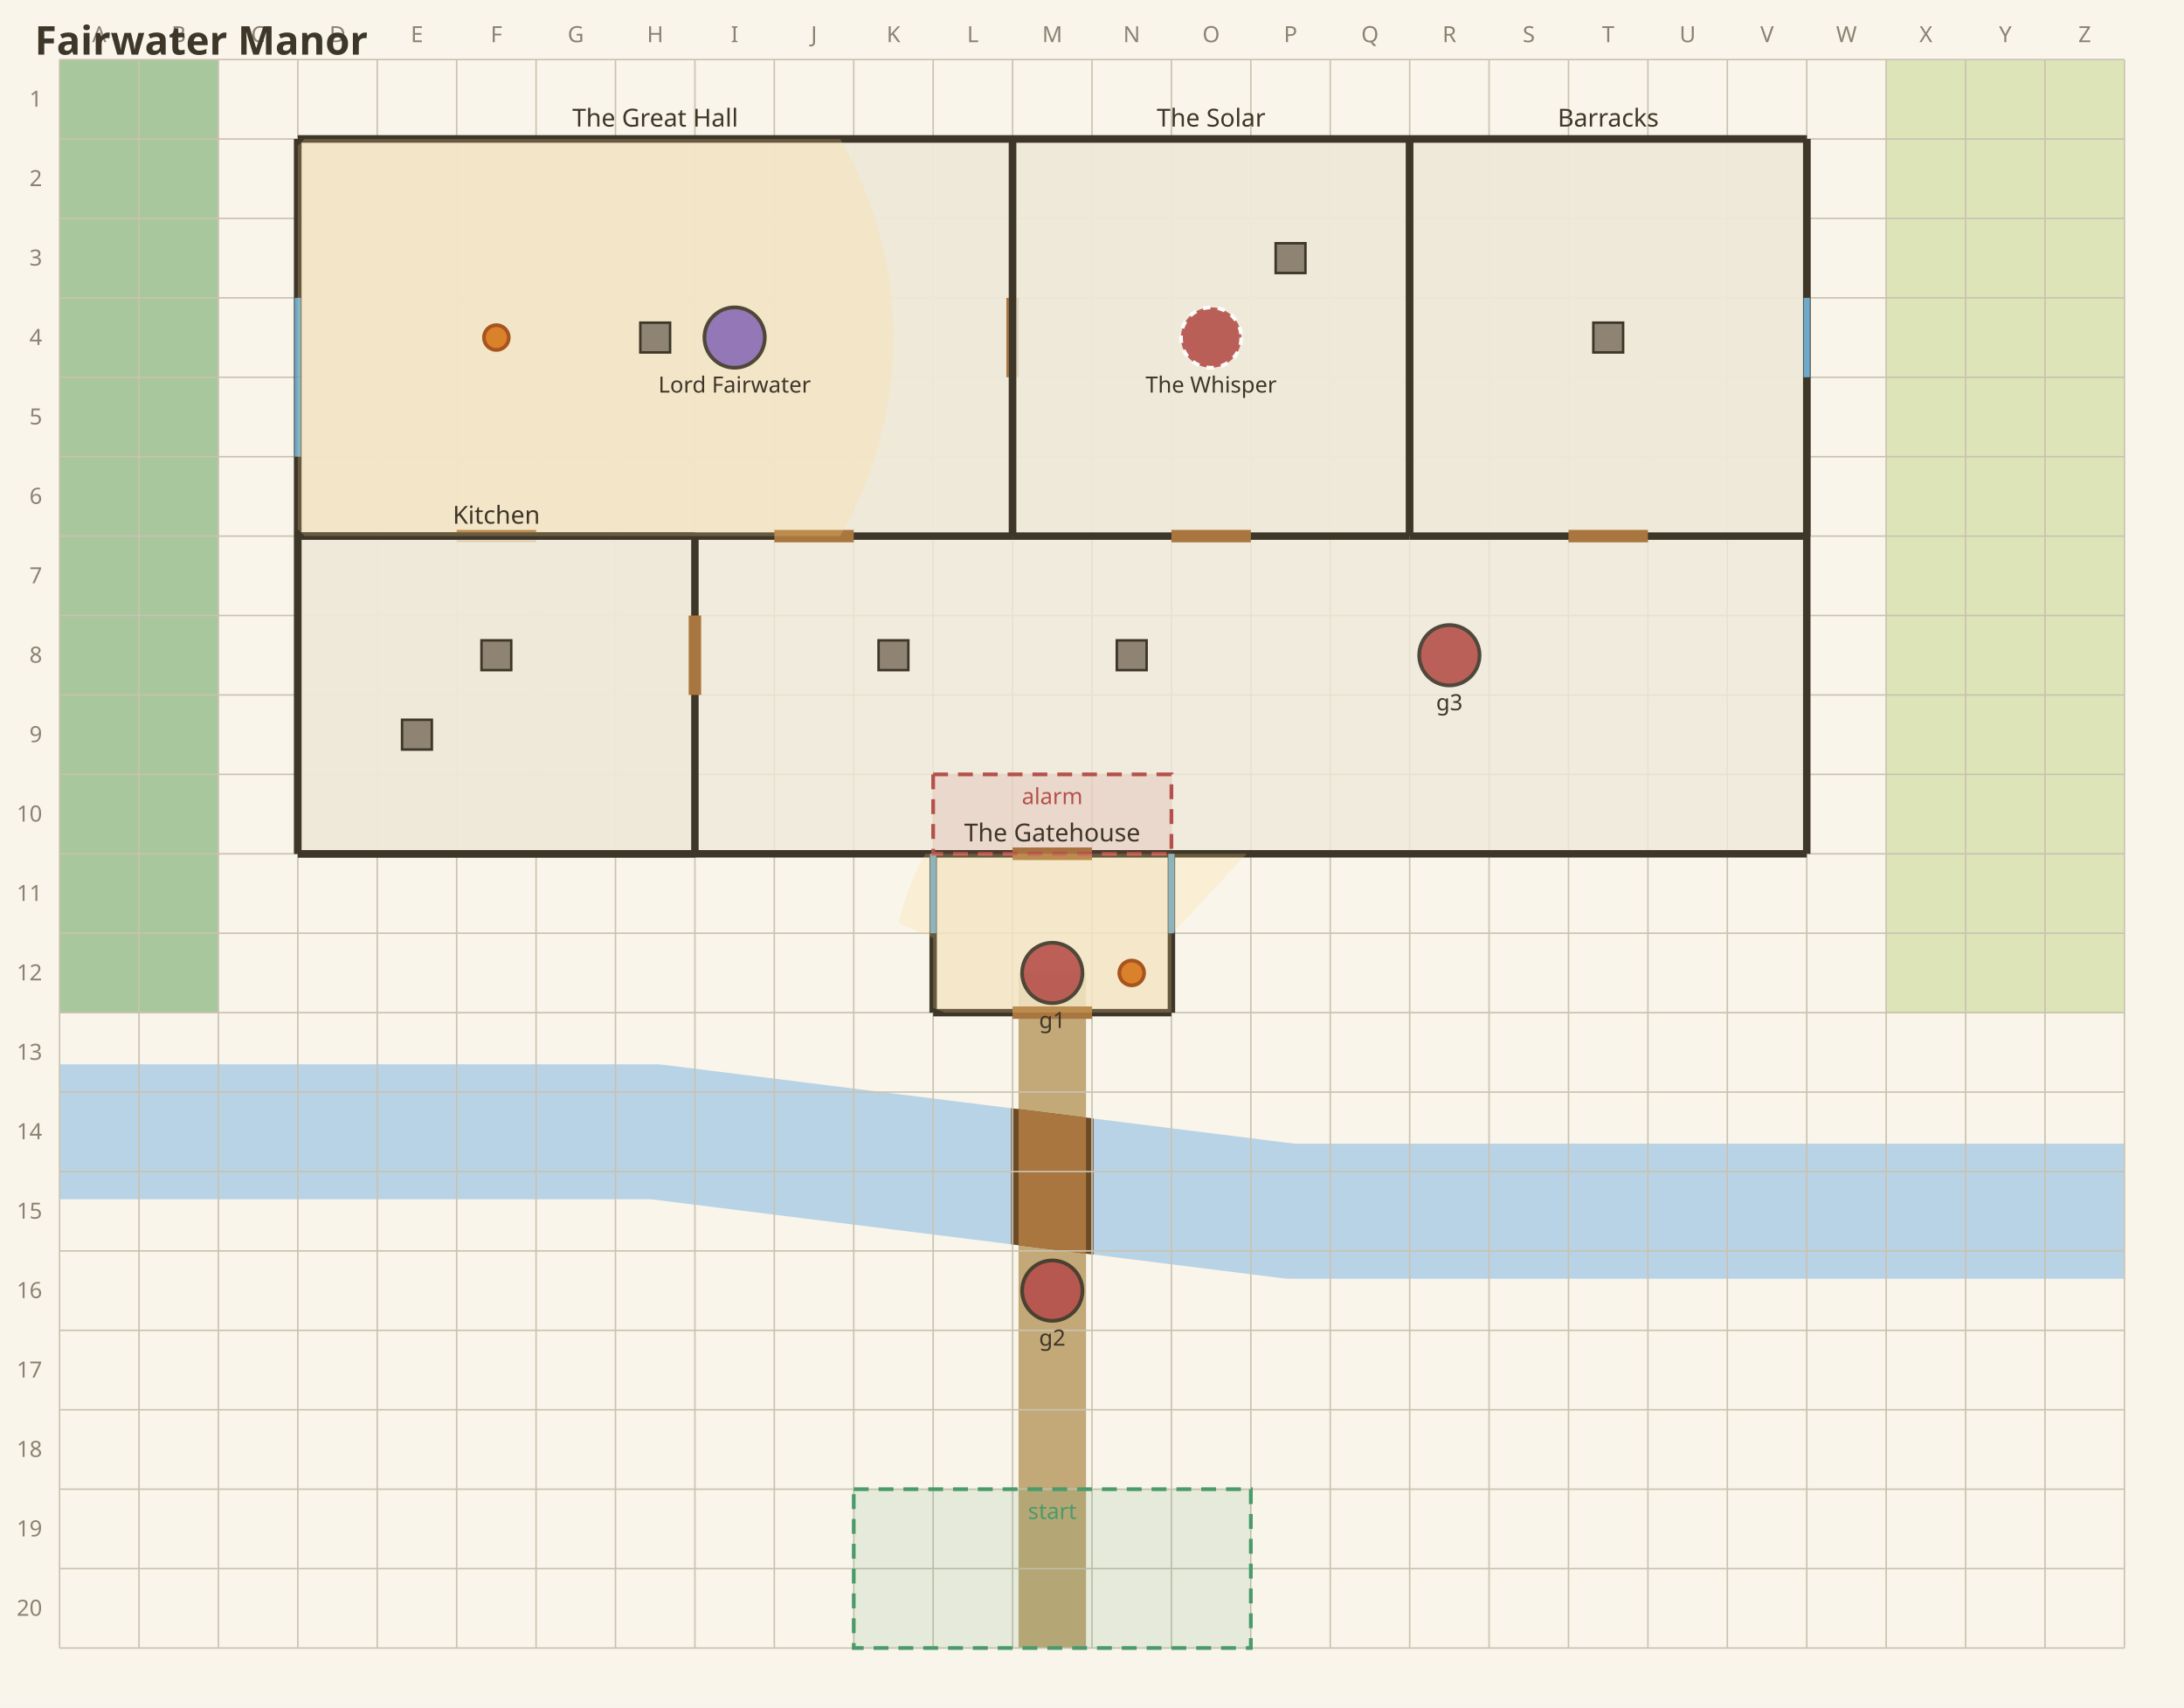
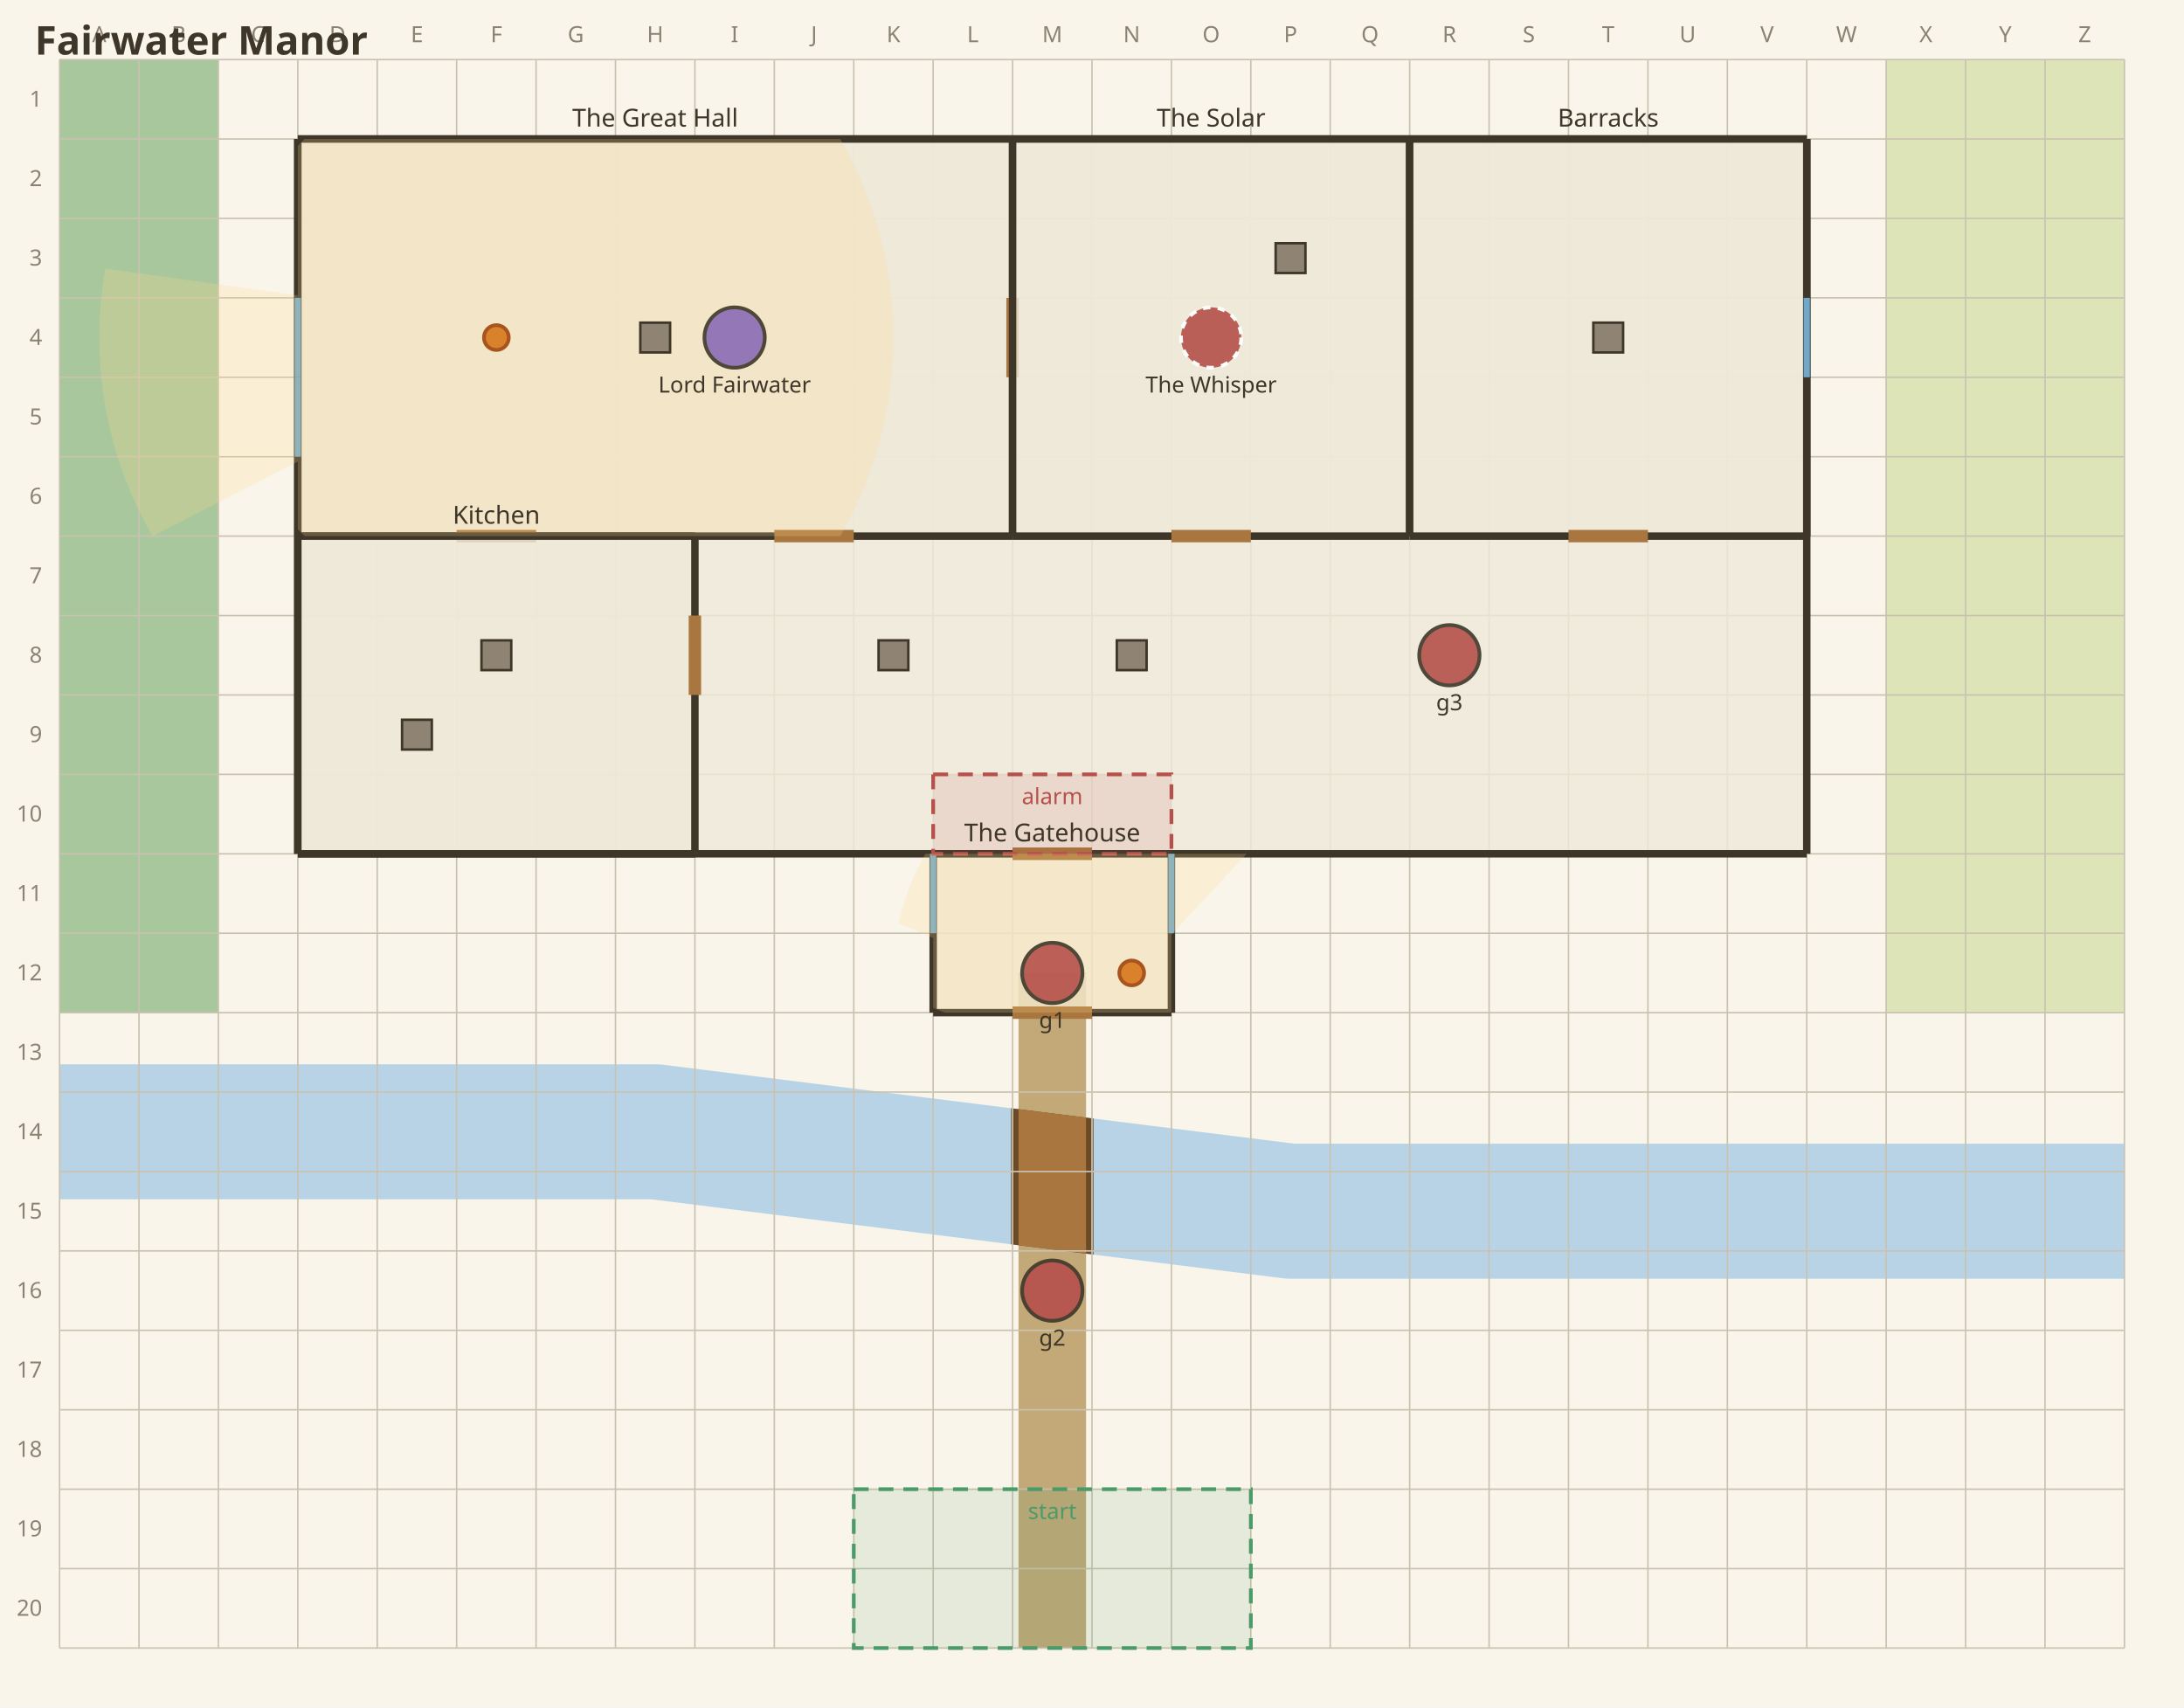
<svg xmlns="http://www.w3.org/2000/svg" viewBox="0 0 880 688" width="880" height="688" font-family="sans-serif">
  <rect x="0" y="0" width="880" height="688" fill="#f9f5ea" />
  <defs>
    <pattern id="hatch" width="6" height="6" patternUnits="userSpaceOnUse">
      <path d="M0,6 L6,0" stroke="#7a7264" stroke-width="1" opacity="0.5" />
    </pattern>
  </defs>
  <g>
    <rect x="24" y="24" width="64" height="384" fill="#a9c79c" />
  </g>
  <g>
    <rect x="760" y="24" width="96" height="384" fill="#dde5b8" />
  </g>
  <g id="cd-fairwater-manor-fairwater">
    <polyline points="24,456 264,456 520,488 856,488" fill="none" stroke="#b9d3e6" stroke-width="54.4" stroke-linecap="butt" stroke-linejoin="round" />
  </g>
  <g id="cd-fairwater-manor-kingsroad">
    <polyline points="424,664 424,392" fill="none" stroke="#c3a878" stroke-width="27.2" stroke-linecap="butt" stroke-linejoin="round" />
  </g>
  <g>
    <clipPath id="xing-12">
      <polygon points="24,483.2 264,483.2 264,428.8 24,428.8" />
      <polygon points="260.63,482.99 516.63,514.99 523.37,461.01 267.37,429.01" />
      <polygon points="520,515.2 856,515.2 856,460.8 520,460.8" />
    </clipPath>
    <polyline points="424,664 424,392" fill="none" stroke="#6b4a26" stroke-width="33.2" stroke-linecap="butt" stroke-linejoin="round" clip-path="url(#xing-12)" />
    <polyline points="424,664 424,392" fill="none" stroke="#a8763e" stroke-width="27.2" stroke-linecap="butt" stroke-linejoin="round" clip-path="url(#xing-12)" />
  </g>
  <line x1="24" y1="24" x2="24" y2="664" stroke="#c9c2b0" stroke-width="0.6" />
  <line x1="56" y1="24" x2="56" y2="664" stroke="#c9c2b0" stroke-width="0.6" />
  <line x1="88" y1="24" x2="88" y2="664" stroke="#c9c2b0" stroke-width="0.6" />
  <line x1="120" y1="24" x2="120" y2="664" stroke="#c9c2b0" stroke-width="0.6" />
  <line x1="152" y1="24" x2="152" y2="664" stroke="#c9c2b0" stroke-width="0.6" />
  <line x1="184" y1="24" x2="184" y2="664" stroke="#c9c2b0" stroke-width="0.6" />
  <line x1="216" y1="24" x2="216" y2="664" stroke="#c9c2b0" stroke-width="0.6" />
  <line x1="248" y1="24" x2="248" y2="664" stroke="#c9c2b0" stroke-width="0.6" />
  <line x1="280" y1="24" x2="280" y2="664" stroke="#c9c2b0" stroke-width="0.6" />
  <line x1="312" y1="24" x2="312" y2="664" stroke="#c9c2b0" stroke-width="0.6" />
  <line x1="344" y1="24" x2="344" y2="664" stroke="#c9c2b0" stroke-width="0.6" />
  <line x1="376" y1="24" x2="376" y2="664" stroke="#c9c2b0" stroke-width="0.6" />
  <line x1="408" y1="24" x2="408" y2="664" stroke="#c9c2b0" stroke-width="0.6" />
  <line x1="440" y1="24" x2="440" y2="664" stroke="#c9c2b0" stroke-width="0.6" />
  <line x1="472" y1="24" x2="472" y2="664" stroke="#c9c2b0" stroke-width="0.6" />
  <line x1="504" y1="24" x2="504" y2="664" stroke="#c9c2b0" stroke-width="0.6" />
  <line x1="536" y1="24" x2="536" y2="664" stroke="#c9c2b0" stroke-width="0.6" />
  <line x1="568" y1="24" x2="568" y2="664" stroke="#c9c2b0" stroke-width="0.6" />
  <line x1="600" y1="24" x2="600" y2="664" stroke="#c9c2b0" stroke-width="0.6" />
  <line x1="632" y1="24" x2="632" y2="664" stroke="#c9c2b0" stroke-width="0.6" />
  <line x1="664" y1="24" x2="664" y2="664" stroke="#c9c2b0" stroke-width="0.6" />
  <line x1="696" y1="24" x2="696" y2="664" stroke="#c9c2b0" stroke-width="0.6" />
  <line x1="728" y1="24" x2="728" y2="664" stroke="#c9c2b0" stroke-width="0.6" />
  <line x1="760" y1="24" x2="760" y2="664" stroke="#c9c2b0" stroke-width="0.6" />
  <line x1="792" y1="24" x2="792" y2="664" stroke="#c9c2b0" stroke-width="0.6" />
  <line x1="824" y1="24" x2="824" y2="664" stroke="#c9c2b0" stroke-width="0.6" />
  <line x1="856" y1="24" x2="856" y2="664" stroke="#c9c2b0" stroke-width="0.6" />
  <line x1="24" y1="24" x2="856" y2="24" stroke="#c9c2b0" stroke-width="0.6" />
  <line x1="24" y1="56" x2="856" y2="56" stroke="#c9c2b0" stroke-width="0.6" />
  <line x1="24" y1="88" x2="856" y2="88" stroke="#c9c2b0" stroke-width="0.6" />
  <line x1="24" y1="120" x2="856" y2="120" stroke="#c9c2b0" stroke-width="0.6" />
  <line x1="24" y1="152" x2="856" y2="152" stroke="#c9c2b0" stroke-width="0.6" />
  <line x1="24" y1="184" x2="856" y2="184" stroke="#c9c2b0" stroke-width="0.6" />
  <line x1="24" y1="216" x2="856" y2="216" stroke="#c9c2b0" stroke-width="0.6" />
  <line x1="24" y1="248" x2="856" y2="248" stroke="#c9c2b0" stroke-width="0.6" />
  <line x1="24" y1="280" x2="856" y2="280" stroke="#c9c2b0" stroke-width="0.6" />
  <line x1="24" y1="312" x2="856" y2="312" stroke="#c9c2b0" stroke-width="0.6" />
  <line x1="24" y1="344" x2="856" y2="344" stroke="#c9c2b0" stroke-width="0.6" />
  <line x1="24" y1="376" x2="856" y2="376" stroke="#c9c2b0" stroke-width="0.6" />
  <line x1="24" y1="408" x2="856" y2="408" stroke="#c9c2b0" stroke-width="0.6" />
  <line x1="24" y1="440" x2="856" y2="440" stroke="#c9c2b0" stroke-width="0.6" />
  <line x1="24" y1="472" x2="856" y2="472" stroke="#c9c2b0" stroke-width="0.6" />
  <line x1="24" y1="504" x2="856" y2="504" stroke="#c9c2b0" stroke-width="0.6" />
  <line x1="24" y1="536" x2="856" y2="536" stroke="#c9c2b0" stroke-width="0.6" />
  <line x1="24" y1="568" x2="856" y2="568" stroke="#c9c2b0" stroke-width="0.6" />
  <line x1="24" y1="600" x2="856" y2="600" stroke="#c9c2b0" stroke-width="0.6" />
  <line x1="24" y1="632" x2="856" y2="632" stroke="#c9c2b0" stroke-width="0.6" />
  <line x1="24" y1="664" x2="856" y2="664" stroke="#c9c2b0" stroke-width="0.6" />
  <text x="40" y="17" font-size="9" fill="#8a8272" text-anchor="middle" font-family="sans-serif">A</text>
  <text x="72" y="17" font-size="9" fill="#8a8272" text-anchor="middle" font-family="sans-serif">B</text>
  <text x="104" y="17" font-size="9" fill="#8a8272" text-anchor="middle" font-family="sans-serif">C</text>
  <text x="136" y="17" font-size="9" fill="#8a8272" text-anchor="middle" font-family="sans-serif">D</text>
  <text x="168" y="17" font-size="9" fill="#8a8272" text-anchor="middle" font-family="sans-serif">E</text>
  <text x="200" y="17" font-size="9" fill="#8a8272" text-anchor="middle" font-family="sans-serif">F</text>
  <text x="232" y="17" font-size="9" fill="#8a8272" text-anchor="middle" font-family="sans-serif">G</text>
  <text x="264" y="17" font-size="9" fill="#8a8272" text-anchor="middle" font-family="sans-serif">H</text>
  <text x="296" y="17" font-size="9" fill="#8a8272" text-anchor="middle" font-family="sans-serif">I</text>
  <text x="328" y="17" font-size="9" fill="#8a8272" text-anchor="middle" font-family="sans-serif">J</text>
  <text x="360" y="17" font-size="9" fill="#8a8272" text-anchor="middle" font-family="sans-serif">K</text>
  <text x="392" y="17" font-size="9" fill="#8a8272" text-anchor="middle" font-family="sans-serif">L</text>
  <text x="424" y="17" font-size="9" fill="#8a8272" text-anchor="middle" font-family="sans-serif">M</text>
  <text x="456" y="17" font-size="9" fill="#8a8272" text-anchor="middle" font-family="sans-serif">N</text>
  <text x="488" y="17" font-size="9" fill="#8a8272" text-anchor="middle" font-family="sans-serif">O</text>
  <text x="520" y="17" font-size="9" fill="#8a8272" text-anchor="middle" font-family="sans-serif">P</text>
  <text x="552" y="17" font-size="9" fill="#8a8272" text-anchor="middle" font-family="sans-serif">Q</text>
  <text x="584" y="17" font-size="9" fill="#8a8272" text-anchor="middle" font-family="sans-serif">R</text>
  <text x="616" y="17" font-size="9" fill="#8a8272" text-anchor="middle" font-family="sans-serif">S</text>
  <text x="648" y="17" font-size="9" fill="#8a8272" text-anchor="middle" font-family="sans-serif">T</text>
  <text x="680" y="17" font-size="9" fill="#8a8272" text-anchor="middle" font-family="sans-serif">U</text>
  <text x="712" y="17" font-size="9" fill="#8a8272" text-anchor="middle" font-family="sans-serif">V</text>
  <text x="744" y="17" font-size="9" fill="#8a8272" text-anchor="middle" font-family="sans-serif">W</text>
  <text x="776" y="17" font-size="9" fill="#8a8272" text-anchor="middle" font-family="sans-serif">X</text>
  <text x="808" y="17" font-size="9" fill="#8a8272" text-anchor="middle" font-family="sans-serif">Y</text>
  <text x="840" y="17" font-size="9" fill="#8a8272" text-anchor="middle" font-family="sans-serif">Z</text>
  <text x="17" y="43" font-size="9" fill="#8a8272" text-anchor="end" font-family="sans-serif">1</text>
  <text x="17" y="75" font-size="9" fill="#8a8272" text-anchor="end" font-family="sans-serif">2</text>
  <text x="17" y="107" font-size="9" fill="#8a8272" text-anchor="end" font-family="sans-serif">3</text>
  <text x="17" y="139" font-size="9" fill="#8a8272" text-anchor="end" font-family="sans-serif">4</text>
  <text x="17" y="171" font-size="9" fill="#8a8272" text-anchor="end" font-family="sans-serif">5</text>
  <text x="17" y="203" font-size="9" fill="#8a8272" text-anchor="end" font-family="sans-serif">6</text>
  <text x="17" y="235" font-size="9" fill="#8a8272" text-anchor="end" font-family="sans-serif">7</text>
  <text x="17" y="267" font-size="9" fill="#8a8272" text-anchor="end" font-family="sans-serif">8</text>
  <text x="17" y="299" font-size="9" fill="#8a8272" text-anchor="end" font-family="sans-serif">9</text>
  <text x="17" y="331" font-size="9" fill="#8a8272" text-anchor="end" font-family="sans-serif">10</text>
  <text x="17" y="363" font-size="9" fill="#8a8272" text-anchor="end" font-family="sans-serif">11</text>
  <text x="17" y="395" font-size="9" fill="#8a8272" text-anchor="end" font-family="sans-serif">12</text>
  <text x="17" y="427" font-size="9" fill="#8a8272" text-anchor="end" font-family="sans-serif">13</text>
  <text x="17" y="459" font-size="9" fill="#8a8272" text-anchor="end" font-family="sans-serif">14</text>
  <text x="17" y="491" font-size="9" fill="#8a8272" text-anchor="end" font-family="sans-serif">15</text>
  <text x="17" y="523" font-size="9" fill="#8a8272" text-anchor="end" font-family="sans-serif">16</text>
  <text x="17" y="555" font-size="9" fill="#8a8272" text-anchor="end" font-family="sans-serif">17</text>
  <text x="17" y="587" font-size="9" fill="#8a8272" text-anchor="end" font-family="sans-serif">18</text>
  <text x="17" y="619" font-size="9" fill="#8a8272" text-anchor="end" font-family="sans-serif">19</text>
  <text x="17" y="651" font-size="9" fill="#8a8272" text-anchor="end" font-family="sans-serif">20</text>
  <g id="cd-fairwater-manor-courtyard">
    <rect x="120" y="56" width="608" height="288" fill="#efe9da" opacity="0.8" />
    <line x1="120" y1="56" x2="728" y2="56" stroke="#3d3629" stroke-width="3" opacity="1" />
    <line x1="120" y1="344" x2="728" y2="344" stroke="#3d3629" stroke-width="3" opacity="1" />
    <line x1="120" y1="56" x2="120" y2="344" stroke="#3d3629" stroke-width="3" opacity="1" />
    <line x1="728" y1="56" x2="728" y2="344" stroke="#3d3629" stroke-width="3" opacity="1" />
    <line x1="408" y1="344" x2="440" y2="344" stroke="#a8763e" stroke-width="5" />
  </g>
  <g id="cd-fairwater-manor-hall">
    <rect x="120" y="56" width="288" height="160" fill="#efe9da" opacity="0.8" />
    <line x1="120" y1="56" x2="408" y2="56" stroke="#3d3629" stroke-width="3" opacity="1" />
    <line x1="120" y1="216" x2="408" y2="216" stroke="#3d3629" stroke-width="3" opacity="1" />
    <line x1="120" y1="56" x2="120" y2="216" stroke="#3d3629" stroke-width="3" opacity="1" />
    <line x1="408" y1="56" x2="408" y2="216" stroke="#3d3629" stroke-width="3" opacity="1" />
    <line x1="312" y1="216" x2="344" y2="216" stroke="#a8763e" stroke-width="5" />
    <line x1="408" y1="120" x2="408" y2="152" stroke="#a8763e" stroke-width="5" />
    <line x1="184" y1="216" x2="216" y2="216" stroke="#a8763e" stroke-width="5" />
    <line x1="120" y1="120" x2="120" y2="152" stroke="#6fa8c9" stroke-width="2.5" />
    <line x1="120" y1="152" x2="120" y2="184" stroke="#6fa8c9" stroke-width="2.5" />
  </g>
  <g id="cd-fairwater-manor-kitchen">
    <rect x="120" y="216" width="160" height="128" fill="#efe9da" opacity="0.8" />
    <line x1="120" y1="216" x2="280" y2="216" stroke="#3d3629" stroke-width="3" opacity="1" />
    <line x1="120" y1="344" x2="280" y2="344" stroke="#3d3629" stroke-width="3" opacity="1" />
    <line x1="120" y1="216" x2="120" y2="344" stroke="#3d3629" stroke-width="3" opacity="1" />
    <line x1="280" y1="216" x2="280" y2="344" stroke="#3d3629" stroke-width="3" opacity="1" />
    <line x1="280" y1="248" x2="280" y2="280" stroke="#a8763e" stroke-width="5" />
  </g>
  <g id="cd-fairwater-manor-solar">
    <rect x="408" y="56" width="160" height="160" fill="#efe9da" opacity="0.8" />
    <line x1="408" y1="56" x2="568" y2="56" stroke="#3d3629" stroke-width="3" opacity="1" />
    <line x1="408" y1="216" x2="568" y2="216" stroke="#3d3629" stroke-width="3" opacity="1" />
    <line x1="408" y1="56" x2="408" y2="216" stroke="#3d3629" stroke-width="3" opacity="1" />
    <line x1="568" y1="56" x2="568" y2="216" stroke="#3d3629" stroke-width="3" opacity="1" />
    <line x1="472" y1="216" x2="504" y2="216" stroke="#a8763e" stroke-width="5" />
  </g>
  <g id="cd-fairwater-manor-barracks">
    <rect x="568" y="56" width="160" height="160" fill="#efe9da" opacity="0.8" />
    <line x1="568" y1="56" x2="728" y2="56" stroke="#3d3629" stroke-width="3" opacity="1" />
    <line x1="568" y1="216" x2="728" y2="216" stroke="#3d3629" stroke-width="3" opacity="1" />
    <line x1="568" y1="56" x2="568" y2="216" stroke="#3d3629" stroke-width="3" opacity="1" />
    <line x1="728" y1="56" x2="728" y2="216" stroke="#3d3629" stroke-width="3" opacity="1" />
    <line x1="632" y1="216" x2="664" y2="216" stroke="#a8763e" stroke-width="5" />
    <line x1="728" y1="120" x2="728" y2="152" stroke="#6fa8c9" stroke-width="2.5" />
  </g>
  <g id="cd-fairwater-manor-gatehouse">
    <rect x="376" y="344" width="96" height="64" fill="#efe9da" opacity="0.8" />
    <line x1="376" y1="344" x2="472" y2="344" stroke="#3d3629" stroke-width="3" opacity="1" />
    <line x1="376" y1="408" x2="472" y2="408" stroke="#3d3629" stroke-width="3" opacity="1" />
    <line x1="376" y1="344" x2="376" y2="408" stroke="#3d3629" stroke-width="3" opacity="1" />
    <line x1="472" y1="344" x2="472" y2="408" stroke="#3d3629" stroke-width="3" opacity="1" />
    <line x1="408" y1="344" x2="440" y2="344" stroke="#a8763e" stroke-width="5" />
    <line x1="408" y1="408" x2="440" y2="408" stroke="#a8763e" stroke-width="5" />
    <line x1="376" y1="344" x2="376" y2="376" stroke="#6fa8c9" stroke-width="2.5" />
    <line x1="472" y1="344" x2="472" y2="376" stroke="#6fa8c9" stroke-width="2.5" />
  </g>
  <g id="cd-fairwater-manor-start">
    <rect x="344" y="600" width="160" height="64" fill="#4a9a6a" opacity="0.12" />
    <rect x="344" y="600" width="160" height="64" fill="none" stroke="#4a9a6a" stroke-width="1.5" stroke-dasharray="6 4" />
  </g>
  <g id="cd-fairwater-manor-alarm">
    <rect x="376" y="312" width="96" height="32" fill="#b5504a" opacity="0.12" />
    <rect x="376" y="312" width="96" height="32" fill="none" stroke="#b5504a" stroke-width="1.5" stroke-dasharray="6 4" />
  </g>
  <g id="cd-fairwater-manor-hearth">
-     <polygon points="360,136 359.9,141.58 359.61,147.16 359.12,152.72 358.44,158.27 357.57,163.78 356.5,169.27 355.25,174.71 353.8,180.1 352.17,185.44 350.35,190.72 348.35,195.94 346.17,201.08 343.81,206.14 341.27,211.12 338.56,216 328.03,216 318.6,216 310.11,216 302.4,216 295.34,216 288.85,216 282.84,216 277.26,216 272.03,216 267.13,216 262.5,216 258.12,216 253.96,216 249.99,216 246.19,216 242.54,216 239.02,216 235.62,216 232.32,216 229.12,216 225.99,216 222.94,216 219.95,216 217,216 214.11,216 211.24,216 208.41,216 205.59,216 202.79,216 200,216 197.21,216 194.41,216 191.59,216 188.76,216 185.89,216 183,216 180.05,216 177.06,216 174.01,216 170.88,216 167.68,216 164.38,216 160.98,216 157.46,216 153.81,216 150.01,216 146.04,216 141.88,216 137.5,216 132.87,216 127.97,216 122.74,216 120,213.26 120,208.03 120,203.13 120,198.5 120,194.12 120,189.96 120,185.99 120,182.19 120,178.54 120,175.02 120,171.62 120,168.32 120,165.12 120,161.99 120,158.94 120,155.95 120,153 120,150.11 120,147.24 120,144.41 120,141.59 120,138.79 120,136 120,133.21 120,130.41 120,127.59 120,124.76 120,121.89 120,119 120,116.05 120,113.06 120,110.01 120,106.88 120,103.68 120,100.38 120,96.98 120,93.46 120,89.81 120,86.01 120,82.04 120,77.88 120,73.5 120,68.87 120,63.97 120,58.74 122.74,56 127.97,56 132.87,56 137.5,56 141.88,56 146.04,56 150.01,56 153.81,56 157.46,56 160.98,56 164.38,56 167.68,56 170.88,56 174.01,56 177.06,56 180.05,56 183,56 185.89,56 188.76,56 191.59,56 194.41,56 197.21,56 200,56 202.79,56 205.59,56 208.41,56 211.24,56 214.11,56 217,56 219.95,56 222.94,56 225.99,56 229.12,56 232.32,56 235.62,56 239.02,56 242.54,56 246.19,56 249.99,56 253.96,56 258.12,56 262.5,56 267.13,56 272.03,56 277.26,56 282.84,56 288.85,56 295.34,56 302.4,56 310.11,56 318.6,56 328.03,56 338.56,56 341.27,60.88 343.81,65.86 346.17,70.92 348.35,76.06 350.35,81.28 352.17,86.56 353.8,91.9 355.25,97.29 356.5,102.73 357.57,108.22 358.44,113.73 359.12,119.28 359.61,124.84 359.9,130.42" fill="#ffd98a" opacity="0.22" />
+     <polygon points="360,136 359.9,141.58 359.61,147.16 359.12,152.72 358.44,158.27 357.57,163.78 356.5,169.27 355.25,174.71 353.8,180.1 352.17,185.44 350.35,190.72 348.35,195.94 346.17,201.08 343.81,206.14 341.27,211.12 338.56,216 328.03,216 318.6,216 310.11,216 302.4,216 295.34,216 288.85,216 282.84,216 277.26,216 272.03,216 267.13,216 262.5,216 258.12,216 253.96,216 249.99,216 246.19,216 242.54,216 239.02,216 235.62,216 232.32,216 229.12,216 225.99,216 222.94,216 219.95,216 217,216 214.11,216 211.24,216 208.41,216 205.59,216 202.79,216 200,216 197.21,216 194.41,216 191.59,216 188.76,216 185.89,216 183,216 180.05,216 177.06,216 174.01,216 170.88,216 167.68,216 164.38,216 160.98,216 157.46,216 153.81,216 150.01,216 146.04,216 141.88,216 137.5,216 132.87,216 127.97,216 122.74,216 120,213.26 120,208.03 120,203.13 120,198.5 120,194.12 120,189.96 120,185.99 61.44,216 58.73,211.12 56.19,206.14 53.83,201.08 51.65,195.94 49.65,190.72 47.83,185.44 46.2,180.1 44.75,174.71 43.5,169.27 42.43,163.78 41.56,158.27 40.88,152.72 40.39,147.16 40.1,141.58 40,136 40.1,130.42 40.39,124.84 40.88,119.28 41.56,113.73 42.43,108.22 120,119 120,116.05 120,113.06 120,110.01 120,106.88 120,103.68 120,100.38 120,96.98 120,93.46 120,89.81 120,86.01 120,82.04 120,77.88 120,73.5 120,68.87 120,63.97 120,58.74 122.74,56 127.97,56 132.87,56 137.5,56 141.88,56 146.04,56 150.01,56 153.81,56 157.46,56 160.98,56 164.38,56 167.68,56 170.88,56 174.01,56 177.06,56 180.05,56 183,56 185.89,56 188.76,56 191.59,56 194.41,56 197.21,56 200,56 202.79,56 205.59,56 208.41,56 211.24,56 214.11,56 217,56 219.95,56 222.94,56 225.99,56 229.12,56 232.32,56 235.62,56 239.02,56 242.54,56 246.19,56 249.99,56 253.96,56 258.12,56 262.5,56 267.13,56 272.03,56 277.26,56 282.84,56 288.85,56 295.34,56 302.4,56 310.11,56 318.6,56 328.03,56 338.56,56 341.27,60.88 343.81,65.86 346.17,70.92 348.35,76.06 350.35,81.28 352.17,86.56 353.8,91.9 355.25,97.29 356.5,102.73 357.57,108.22 358.44,113.73 359.12,119.28 359.61,124.84 359.9,130.42" fill="#ffd98a" opacity="0.22" />
    <circle cx="200" cy="136" r="5" fill="#d9822b" stroke="#a8541e" stroke-width="1.5" />
  </g>
  <g id="cd-fairwater-manor-gatelamp">
    <polygon points="472,392 472,392.56 472,393.12 472,393.68 472,394.25 472,394.82 472,395.4 472,395.99 472,396.59 472,397.2 472,397.82 472,398.46 472,399.12 472,399.8 472,400.51 472,401.24 472,402 472,402.79 472,403.62 472,404.5 472,405.43 472,406.41 472,407.45 471.45,408 470.41,408 469.43,408 468.5,408 467.62,408 466.79,408 466,408 465.24,408 464.51,408 463.8,408 463.12,408 462.46,408 461.82,408 461.2,408 460.59,408 459.99,408 459.4,408 458.82,408 458.25,408 457.68,408 457.12,408 456.56,408 456,408 455.44,408 454.88,408 454.32,408 453.75,408 453.18,408 452.6,408 452.01,408 451.41,408 450.8,408 450.18,408 449.54,408 448.88,408 448.2,408 447.49,408 446.76,408 446,408 445.21,408 444.38,408 443.5,408 442.57,408 441.59,408 440.55,408 439.43,408 438.23,408 436.93,408 435.52,408 433.98,408 432.28,408 430.39,408 428.29,408 425.91,408 423.2,408 420.06,408 416.4,408 412.04,408 406.76,408 400.2,408 391.83,408 380.73,408 376,406.11 376,403.24 376,400.41 376,397.59 376,394.79 376,392 376,389.21 376,386.41 376,383.59 376,380.76 376,377.89 362.1,372.04 362.85,368.78 363.72,365.54 364.7,362.33 365.79,359.17 366.99,356.04 368.3,352.95 369.72,349.92 371.24,346.93 372.86,344 379.18,344 384.84,344 389.93,344 394.56,344 398.8,344 402.69,344 406.29,344 409.65,344 412.78,344 415.72,344 418.5,344 421.13,344 423.62,344 426.01,344 428.29,344 430.48,344 432.59,344 434.63,344 436.61,344 438.53,344 440.4,344 442.24,344 444.03,344 445.8,344 447.54,344 449.25,344 450.95,344 452.64,344 454.32,344 456,344 457.68,344 459.36,344 461.05,344 462.75,344 464.46,344 466.2,344 467.97,344 469.76,344 471.6,344 473.47,344 475.39,344 477.37,344 479.41,344 481.52,344 483.71,344 485.99,344 488.38,344 490.87,344 493.5,344 496.28,344 499.22,344 502.35,344 472,376.55 472,377.59 472,378.57 472,379.5 472,380.38 472,381.21 472,382 472,382.76 472,383.49 472,384.2 472,384.88 472,385.54 472,386.18 472,386.8 472,387.41 472,388.01 472,388.6 472,389.18 472,389.75 472,390.32 472,390.88 472,391.44" fill="#ffd98a" opacity="0.22" />
    <circle cx="456" cy="392" r="5" fill="#d9822b" stroke="#a8541e" stroke-width="1.5" />
  </g>
  <g>
    <rect x="450" y="258" width="12" height="12" fill="#8f8474" stroke="#3d3629" stroke-width="1" />
  </g>
  <g>
    <rect x="354" y="258" width="12" height="12" fill="#8f8474" stroke="#3d3629" stroke-width="1" />
  </g>
  <g id="cd-fairwater-manor-hightable">
    <rect x="258" y="130" width="12" height="12" fill="#8f8474" stroke="#3d3629" stroke-width="1" />
  </g>
  <g>
    <rect x="194" y="258" width="12" height="12" fill="#8f8474" stroke="#3d3629" stroke-width="1" />
  </g>
  <g>
    <rect x="162" y="290" width="12" height="12" fill="#8f8474" stroke="#3d3629" stroke-width="1" />
  </g>
  <g id="cd-fairwater-manor-strongbox">
    <rect x="514" y="98" width="12" height="12" fill="#8f8474" stroke="#3d3629" stroke-width="1" />
  </g>
  <g>
    <rect x="642" y="130" width="12" height="12" fill="#8f8474" stroke="#3d3629" stroke-width="1" />
  </g>
  <g id="cd-fairwater-manor-g1">
    <circle cx="424" cy="392" r="12.16" fill="#b5504a" opacity="0.9" stroke="#3d3629" stroke-width="1.5" />
  </g>
  <g>
    <circle cx="424" cy="520" r="12.16" fill="#b5504a" opacity="0.9" stroke="#3d3629" stroke-width="1.5" />
  </g>
  <g id="cd-fairwater-manor-g3">
    <circle cx="584" cy="264" r="12.16" fill="#b5504a" opacity="0.9" stroke="#3d3629" stroke-width="1.5" />
  </g>
  <g id="cd-fairwater-manor-lord-fairwater">
    <circle cx="296" cy="136" r="12.16" fill="#8a6ab5" opacity="0.9" stroke="#3d3629" stroke-width="1.5" />
  </g>
  <g id="cd-fairwater-manor-the-whisper">
    <circle cx="488" cy="136" r="12.16" fill="#b5504a" opacity="0.9" stroke="#fff" stroke-width="1.5" stroke-dasharray="3 3" />
  </g>
  <text x="264" y="51" font-size="10" fill="#3d3629" text-anchor="middle" font-family="sans-serif">The Great Hall</text>
  <text x="200" y="211" font-size="10" fill="#3d3629" text-anchor="middle" font-family="sans-serif">Kitchen</text>
  <text x="488" y="51" font-size="10" fill="#3d3629" text-anchor="middle" font-family="sans-serif">The Solar</text>
  <text x="648" y="51" font-size="10" fill="#3d3629" text-anchor="middle" font-family="sans-serif">Barracks</text>
  <text x="424" y="339" font-size="10" fill="#3d3629" text-anchor="middle" font-family="sans-serif">The Gatehouse</text>
  <text x="424" y="414.16" font-size="9" fill="#3d3629" text-anchor="middle" font-family="sans-serif">g1</text>
  <text x="424" y="542.16" font-size="9" fill="#3d3629" text-anchor="middle" font-family="sans-serif">g2</text>
  <text x="584" y="286.16" font-size="9" fill="#3d3629" text-anchor="middle" font-family="sans-serif">g3</text>
  <text x="296" y="158.16" font-size="9" fill="#3d3629" text-anchor="middle" font-family="sans-serif">Lord Fairwater</text>
  <text x="488" y="158.16" font-size="9" fill="#3d3629" text-anchor="middle" font-family="sans-serif">The Whisper</text>
  <text x="424" y="612" font-size="9" fill="#4a9a6a" text-anchor="middle" font-family="sans-serif">start</text>
  <text x="424" y="324" font-size="9" fill="#b5504a" text-anchor="middle" font-family="sans-serif">alarm</text>
  <text x="14" y="22" font-size="16" font-weight="bold" fill="#3d3629" font-family="sans-serif">Fairwater Manor</text>
</svg>
